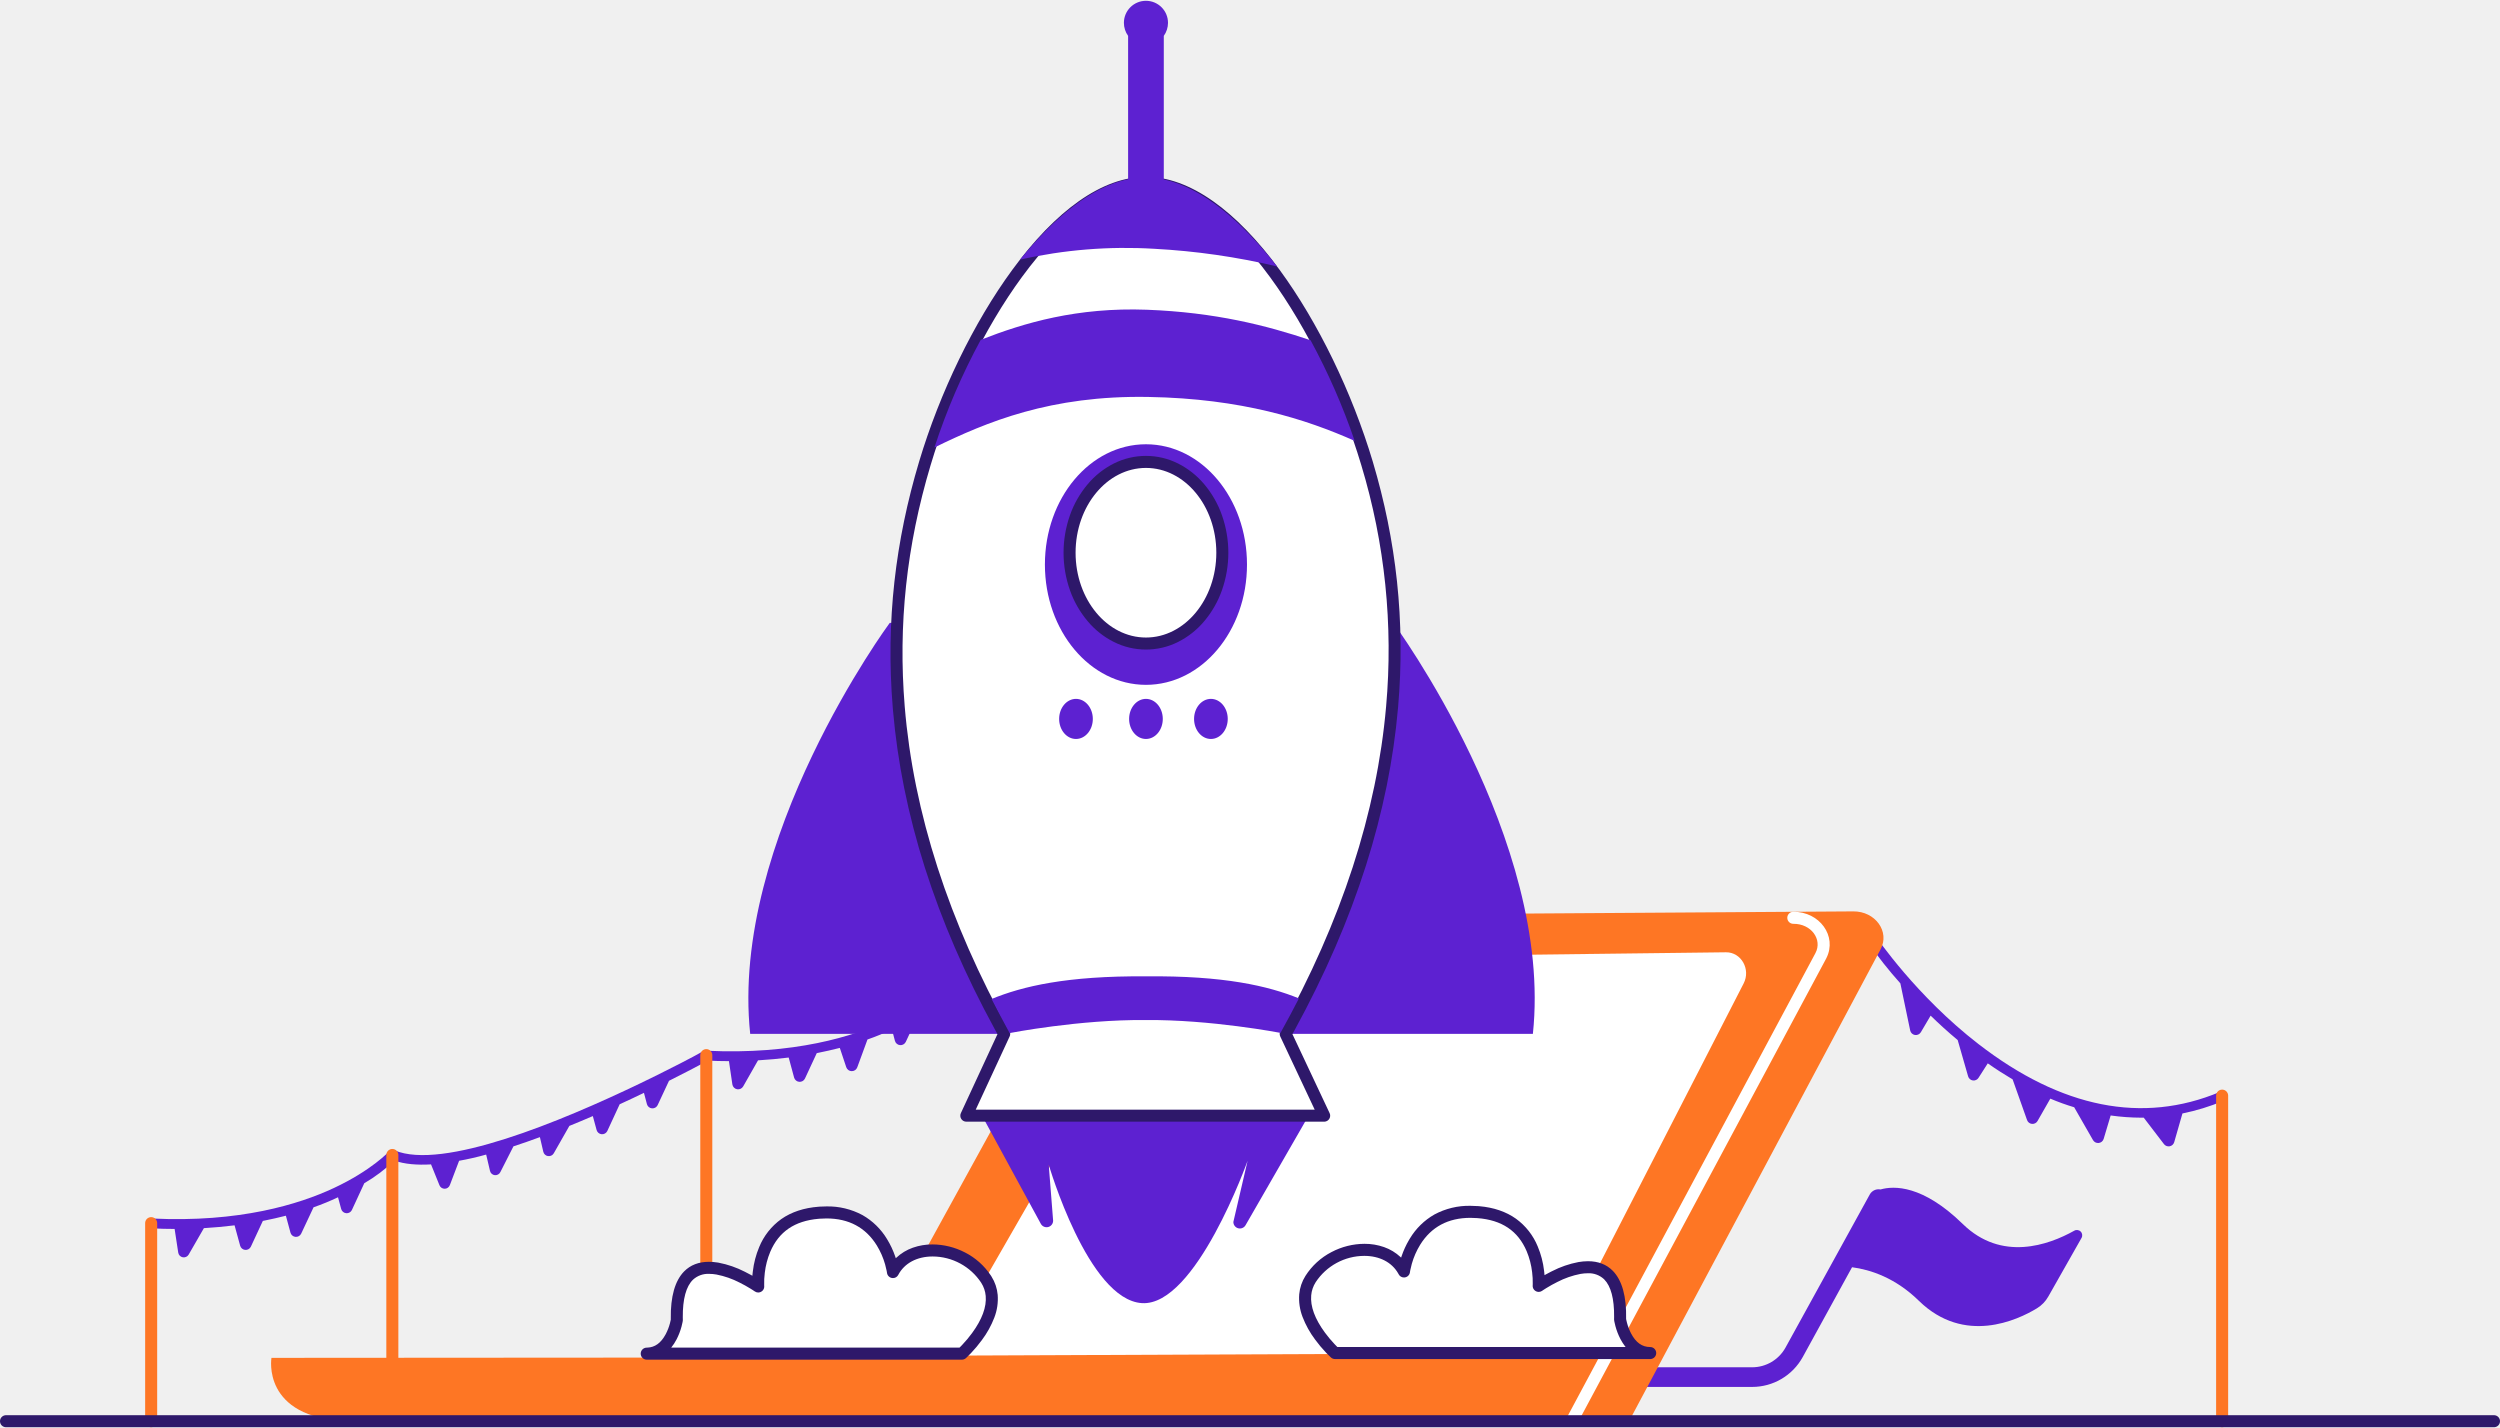
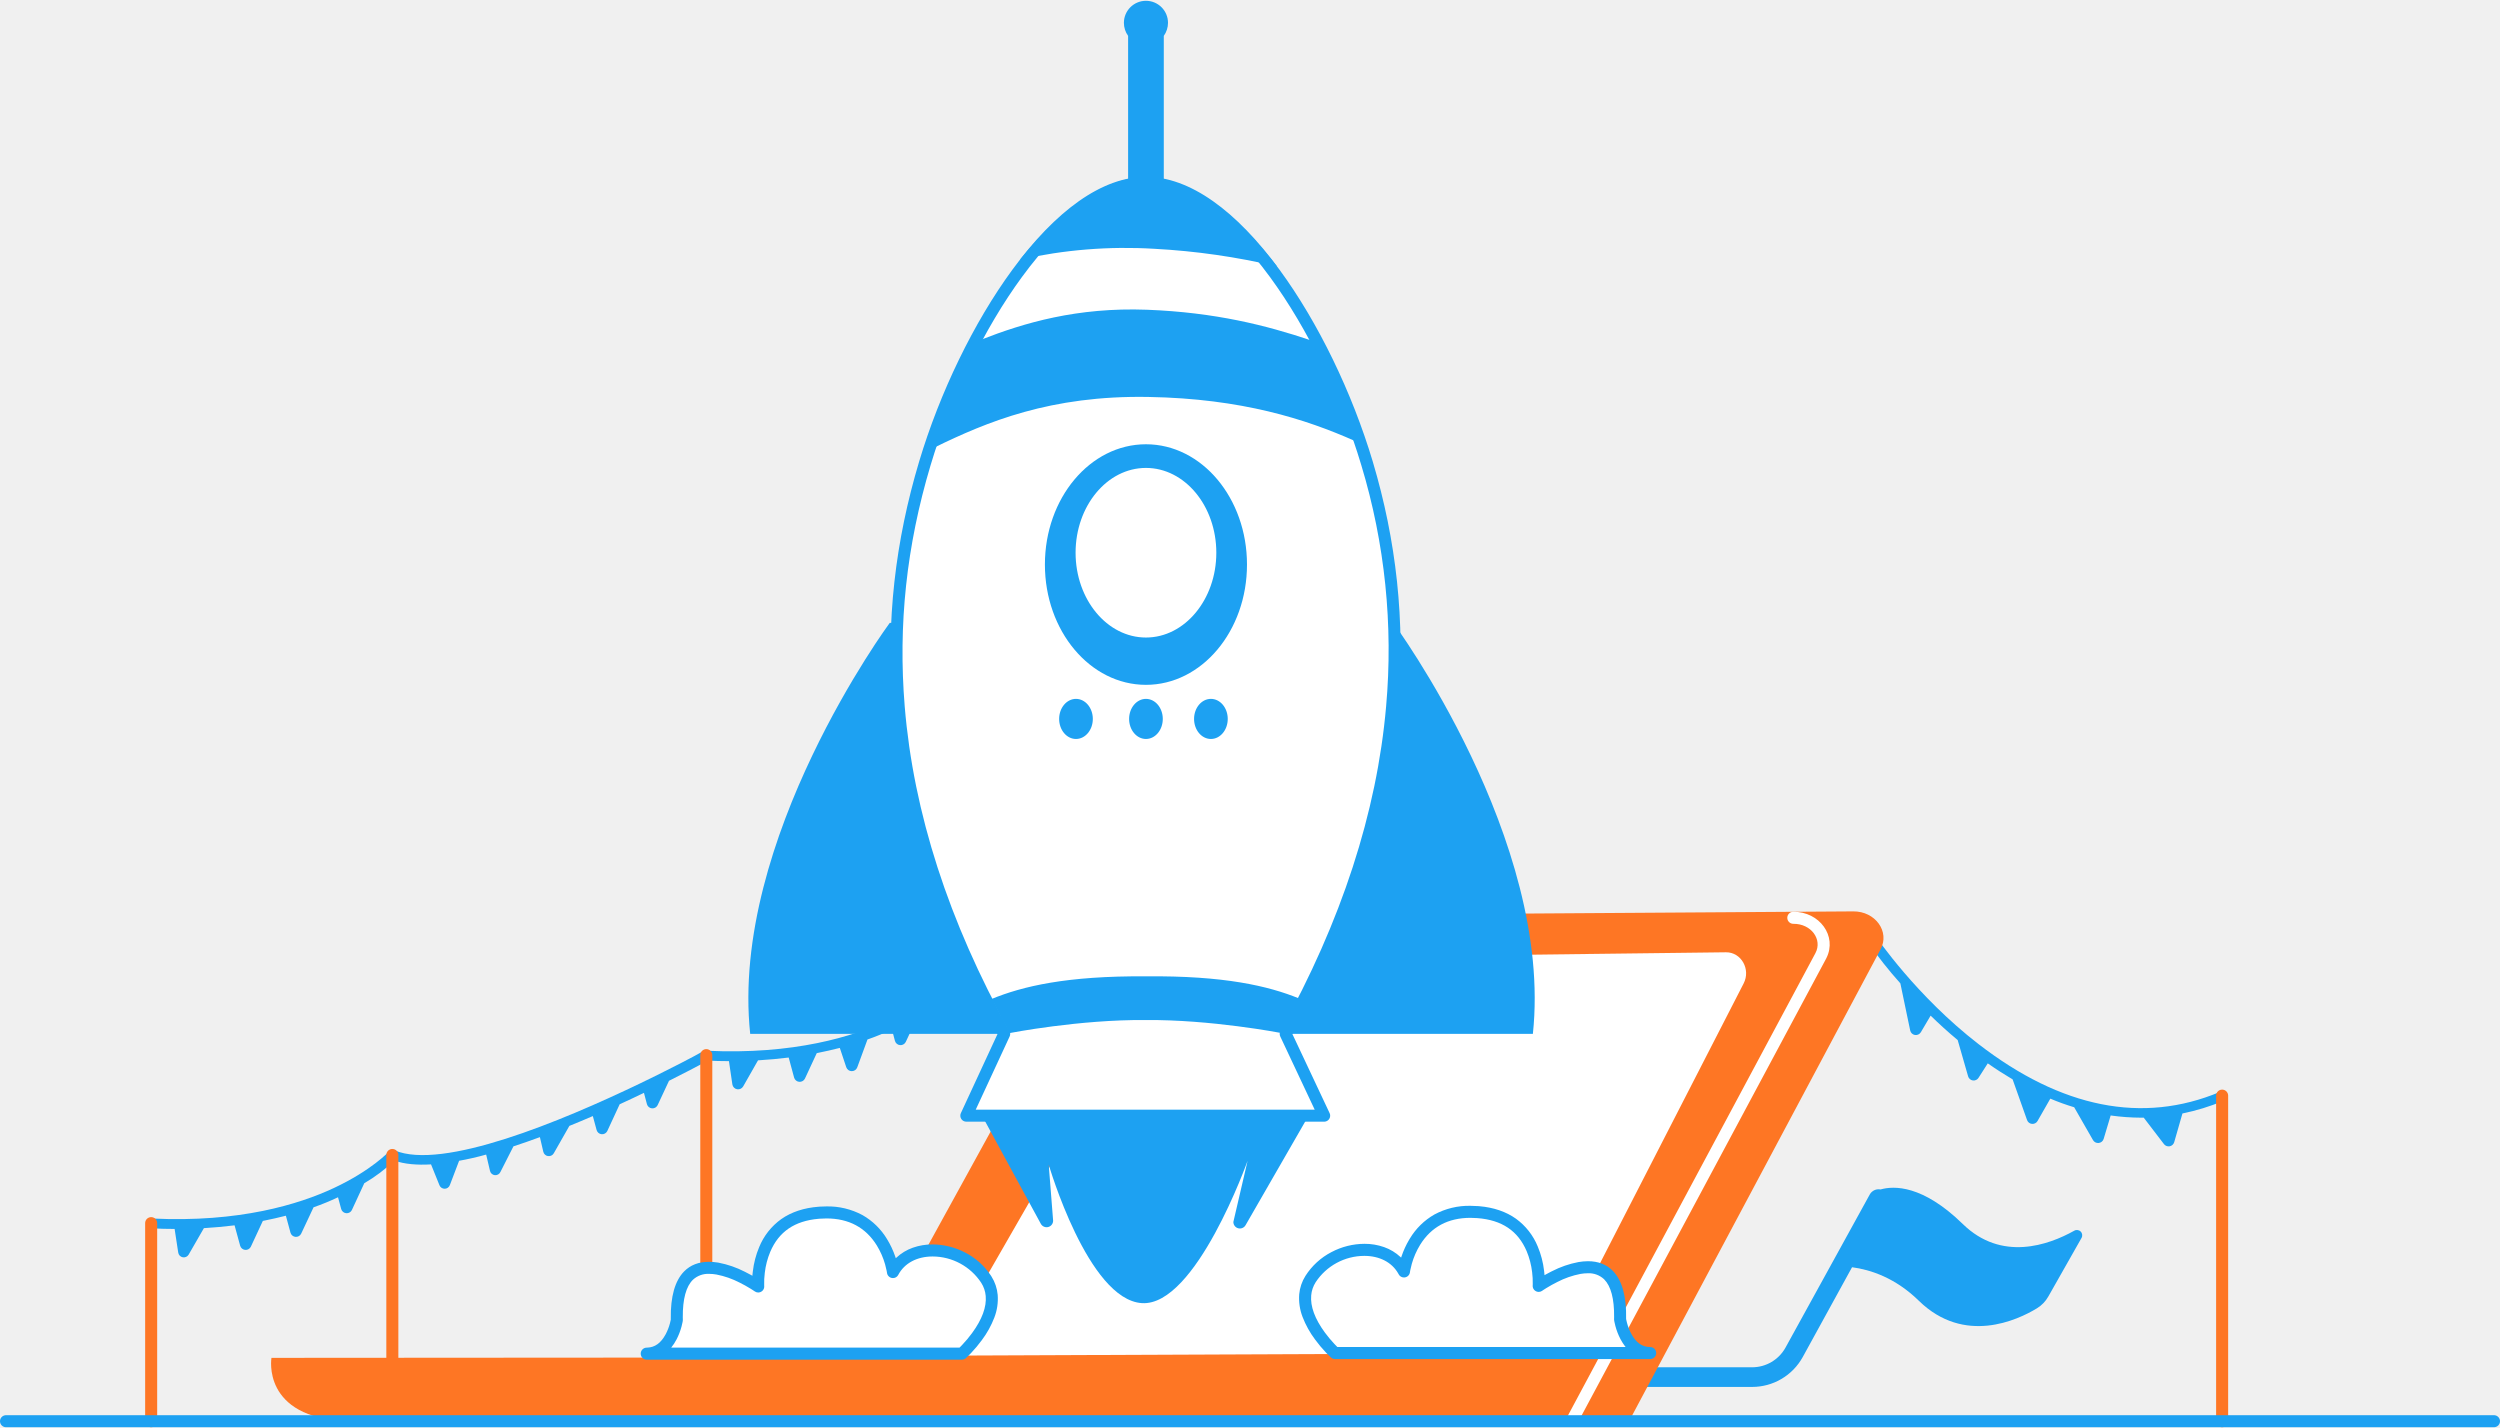
<svg xmlns="http://www.w3.org/2000/svg" viewBox="0 0 1247 711.9">
  <g id="product_launch_solid_II" data-name="product launch/solid_II" transform="translate(2.5)">
    <g id="product_launch_solid_II-2" data-name="product launch/solid_II" transform="translate(-3)">
      <g id="product_launch_solid_II-3" data-name="product launch_solid_II">
-         <path id="flag" d="M302.6,21.456c-12.7,7.1-36.2,15.6-55.6-3.4-20-19.5-34.3-19.1-41-17.2a5.036,5.036,0,0,0-5.3,2.4l-42.1,76.5a19.015,19.015,0,0,1-16.6,9.8H4.9a4.9,4.9,0,1,0,0,9.8H142a28.78,28.78,0,0,0,25.2-14.9l24.6-44.8c9.2,1.2,21.7,5.3,33.4,16.8,22.6,22,49.1,9.6,58.8,3.7a16.13,16.13,0,0,0,5.7-5.9l16.5-29.1A2.652,2.652,0,0,0,302.6,21.456Z" transform="translate(732.5 592.444)" fill="#5d21d1" />
+         <path id="flag" d="M302.6,21.456c-12.7,7.1-36.2,15.6-55.6-3.4-20-19.5-34.3-19.1-41-17.2a5.036,5.036,0,0,0-5.3,2.4l-42.1,76.5a19.015,19.015,0,0,1-16.6,9.8H4.9a4.9,4.9,0,1,0,0,9.8H142a28.78,28.78,0,0,0,25.2-14.9l24.6-44.8c9.2,1.2,21.7,5.3,33.4,16.8,22.6,22,49.1,9.6,58.8,3.7a16.13,16.13,0,0,0,5.7-5.9l16.5-29.1A2.652,2.652,0,0,0,302.6,21.456Z" transform="translate(732.5 592.444)" fill="#1DA1F2" />
        <g id="flags" transform="translate(73 466)">
-           <path id="Path" d="M280.843,1.417a2.43,2.43,0,0,0-3.4-1.1c-.4.2-4.6,2.8-22.9,11.9l-8.4,4.1c-39.9,19.2-98.8,43.6-122.7,33.5a2.443,2.443,0,0,0-2.8.6c-.1.1-8.7,9.4-27.5,18.2-17.3,8.1-47.1,17.3-90.6,15.2a2.362,2.362,0,0,0-2.5,2.8,2.559,2.559,0,0,0,2.4,2.1c3.9.2,7.6.3,11.3.3l1.8,11.8a2.81,2.81,0,0,0,5.2,1l7.6-13.2c5.3-.3,10.4-.8,15.3-1.4l2.8,10.2a2.864,2.864,0,0,0,5.3.5l6-12.9c4.1-.8,7.9-1.7,11.5-2.6l2.3,8.5a2.864,2.864,0,0,0,5.3.5l6.2-13.2a122.609,122.609,0,0,0,12.2-5l1.6,5.9a2.864,2.864,0,0,0,5.3.5l6.2-13.4a80.144,80.144,0,0,0,15-11.3c5.1,1.8,11.3,2.3,18.3,1.9l4.2,10.4a2.778,2.778,0,0,0,5.2-.1l4.6-12.1c4.4-.8,8.9-1.8,13.5-3.1l1.9,8.1a2.76,2.76,0,0,0,5.2.6l6.5-12.8c4.4-1.4,8.8-3,13.2-4.6l1.7,7.3a2.833,2.833,0,0,0,5.2.8l7.8-13.7c3.9-1.6,7.8-3.2,11.7-4.9l1.9,7a2.864,2.864,0,0,0,5.3.5l6.2-13.4c4.2-1.9,8.2-3.8,12.1-5.7l1.5,5.7a2.864,2.864,0,0,0,5.3.5l5.7-12.2c15.5-7.8,18.4-9.6,19.9-10.4A3.181,3.181,0,0,0,280.843,1.417Z" transform="translate(0.857 57.983)" fill="#5d21d1" />
-           <path id="Path-2" data-name="Path" d="M123.443.2a2.443,2.443,0,0,0-2.8.6c-.1.1-8.7,9.4-27.5,18.2-17.3,8.1-47.1,17.3-90.6,15.2A2.362,2.362,0,0,0,.043,37a2.559,2.559,0,0,0,2.4,2.1c3.9.2,7.6.3,11.3.3l1.7,11.6a2.909,2.909,0,0,0,5.4,1l7.4-13c5.3-.3,10.4-.8,15.3-1.4l2.7,10a2.9,2.9,0,0,0,5.4.5l5.9-12.7c4.1-.8,7.9-1.7,11.5-2.6l3.2,9.6a2.915,2.915,0,0,0,5.5.1l5.1-13.9a122.609,122.609,0,0,0,12.2-5l1.5,5.7a2.9,2.9,0,0,0,5.4.5l6.1-13.1a80.144,80.144,0,0,0,15-11.3" transform="translate(277.357 23.9)" fill="#5d21d1" />
-           <path id="Path-3" data-name="Path" d="M179.077,79.877a2.39,2.39,0,0,0-3.2-1.4c-38.5,16.1-79,8-120.3-23.9-31.1-24-50.9-53.3-51.1-53.5a2.544,2.544,0,0,0-3.4-.7,2.544,2.544,0,0,0-.7,3.4,210.417,210.417,0,0,0,16.2,20.5l4.9,23.5a2.892,2.892,0,0,0,5.3.9l4.9-8.3c4.2,4.1,8.7,8.2,13.5,12.2l5.2,18.1a2.873,2.873,0,0,0,5.2.7l4.6-7.2c4.1,2.9,8.2,5.5,12.4,8l7.2,20.3a2.887,2.887,0,0,0,5.2.5l6.4-11.2a113.564,113.564,0,0,0,11.9,4.3l9.4,16.4a2.917,2.917,0,0,0,5.3-.6l3.5-11.7a112.468,112.468,0,0,0,15.3,1.1h1.2l10.1,13.2a2.913,2.913,0,0,0,5.1-1l4.1-14.3a109.057,109.057,0,0,0,20.2-6.2A2.469,2.469,0,0,0,179.077,79.877Z" transform="translate(858.823 0.223)" fill="#5d21d1" />
+           <path id="Path" d="M280.843,1.417a2.43,2.43,0,0,0-3.4-1.1c-.4.2-4.6,2.8-22.9,11.9l-8.4,4.1c-39.9,19.2-98.8,43.6-122.7,33.5a2.443,2.443,0,0,0-2.8.6c-.1.1-8.7,9.4-27.5,18.2-17.3,8.1-47.1,17.3-90.6,15.2a2.362,2.362,0,0,0-2.5,2.8,2.559,2.559,0,0,0,2.4,2.1c3.9.2,7.6.3,11.3.3l1.8,11.8a2.81,2.81,0,0,0,5.2,1l7.6-13.2c5.3-.3,10.4-.8,15.3-1.4l2.8,10.2a2.864,2.864,0,0,0,5.3.5l6-12.9c4.1-.8,7.9-1.7,11.5-2.6l2.3,8.5a2.864,2.864,0,0,0,5.3.5l6.2-13.2a122.609,122.609,0,0,0,12.2-5l1.6,5.9a2.864,2.864,0,0,0,5.3.5l6.2-13.4a80.144,80.144,0,0,0,15-11.3c5.1,1.8,11.3,2.3,18.3,1.9l4.2,10.4a2.778,2.778,0,0,0,5.2-.1l4.6-12.1c4.4-.8,8.9-1.8,13.5-3.1l1.9,8.1a2.76,2.76,0,0,0,5.2.6l6.5-12.8c4.4-1.4,8.8-3,13.2-4.6l1.7,7.3a2.833,2.833,0,0,0,5.2.8l7.8-13.7c3.9-1.6,7.8-3.2,11.7-4.9l1.9,7a2.864,2.864,0,0,0,5.3.5l6.2-13.4c4.2-1.9,8.2-3.8,12.1-5.7l1.5,5.7a2.864,2.864,0,0,0,5.3.5l5.7-12.2c15.5-7.8,18.4-9.6,19.9-10.4A3.181,3.181,0,0,0,280.843,1.417Z" transform="translate(0.857 57.983)" fill="#1DA1F2" />
+           <path id="Path-2" data-name="Path" d="M123.443.2a2.443,2.443,0,0,0-2.8.6c-.1.1-8.7,9.4-27.5,18.2-17.3,8.1-47.1,17.3-90.6,15.2A2.362,2.362,0,0,0,.043,37a2.559,2.559,0,0,0,2.4,2.1c3.9.2,7.6.3,11.3.3l1.7,11.6a2.909,2.909,0,0,0,5.4,1l7.4-13c5.3-.3,10.4-.8,15.3-1.4l2.7,10a2.9,2.9,0,0,0,5.4.5l5.9-12.7c4.1-.8,7.9-1.7,11.5-2.6l3.2,9.6a2.915,2.915,0,0,0,5.5.1l5.1-13.9a122.609,122.609,0,0,0,12.2-5l1.5,5.7a2.9,2.9,0,0,0,5.4.5l6.1-13.1a80.144,80.144,0,0,0,15-11.3" transform="translate(277.357 23.9)" fill="#1DA1F2" />
+           <path id="Path-3" data-name="Path" d="M179.077,79.877a2.39,2.39,0,0,0-3.2-1.4c-38.5,16.1-79,8-120.3-23.9-31.1-24-50.9-53.3-51.1-53.5a2.544,2.544,0,0,0-3.4-.7,2.544,2.544,0,0,0-.7,3.4,210.417,210.417,0,0,0,16.2,20.5l4.9,23.5a2.892,2.892,0,0,0,5.3.9l4.9-8.3c4.2,4.1,8.7,8.2,13.5,12.2l5.2,18.1a2.873,2.873,0,0,0,5.2.7l4.6-7.2c4.1,2.9,8.2,5.5,12.4,8l7.2,20.3a2.887,2.887,0,0,0,5.2.5l6.4-11.2a113.564,113.564,0,0,0,11.9,4.3l9.4,16.4a2.917,2.917,0,0,0,5.3-.6l3.5-11.7a112.468,112.468,0,0,0,15.3,1.1h1.2l10.1,13.2a2.913,2.913,0,0,0,5.1-1l4.1-14.3a109.057,109.057,0,0,0,20.2-6.2A2.469,2.469,0,0,0,179.077,79.877Z" transform="translate(858.823 0.223)" fill="#1DA1F2" />
          <path id="Path-4" data-name="Path" d="M3,0A3,3,0,0,1,5.995,2.824L6,3v98.8a3,3,0,0,1-5.995.176L0,101.8V3A3,3,0,0,1,3,0Z" transform="translate(-0.1 141.1)" fill="#fe7624" />
          <path id="Path-5" data-name="Path" d="M3,0A3,3,0,0,1,5.995,2.824L6,3V134.2a3,3,0,0,1-5.995.176L0,134.2V3A3,3,0,0,1,3,0Z" transform="translate(120.2 107.1)" fill="#fe7624" />
          <path id="Path-6" data-name="Path" d="M3,0A3,3,0,0,1,5.995,2.824L6,3V183.8a3,3,0,0,1-5.995.176L0,183.8V3A3,3,0,0,1,3,0Z" transform="translate(276.8 57.3)" fill="#fe7624" />
          <path id="Path-7" data-name="Path" d="M3,0A3,3,0,0,1,5.995,2.824L6,3V165.4a3,3,0,0,1-5.995.176L0,165.4V3A3,3,0,0,1,3,0Z" transform="translate(1032.9 77.5)" fill="#fe7624" />
        </g>
        <g id="laptop_1_" transform="translate(135 454)">
          <path id="laptop" d="M789.19,0l-362,2.4a14.982,14.982,0,0,0-13.4,7.6L296.99,222.5l-296.8.2s-5.1,29.8,37.6,31.6l640-.8L802.79,19C807.59,10.1,800.19-.1,789.19,0Z" transform="translate(0.71 0.599)" fill="#fe7624" />
          <path id="screen" d="M0,201.2l305.7-1.3L400.3,15.6C404,8.5,399.1-.1,391.5,0L113.7,3.4Z" transform="translate(334.9 20.999)" fill="#fff" />
          <path id="Path-8" data-name="Path" d="M113.074,0c13.1-.117,22.03,12.112,16.543,23.084l-.171.332-123.8,231.3a3,3,0,0,1-5.371-2.668l.081-.164L124.148,20.6c3.584-6.788-2.091-14.68-11.02-14.6a3,3,0,1,1-.054-6Z" transform="translate(646.899 0.799)" fill="#fff" />
        </g>
        <g id="rocket_3_" transform="translate(373)">
-           <path id="Path-9" data-name="Path" d="M0,0,33.5,61.6A3.267,3.267,0,0,0,39.6,60L37.4,32S57,99.4,83.9,101.1s52.7-71,52.7-71l-7.1,30.5a3.255,3.255,0,0,0,6.1,1.6L171.4,0" transform="translate(113.2 548.9)" fill="#5d21d1" />
-           <path id="Path-10" data-name="Path" d="M70.517,2.3s-79.9,108.2-69.6,205h176.3V0Z" transform="translate(0.783 308.4)" fill="#5d21d1" />
-           <path id="Path-11" data-name="Path" d="M106.7,2.3s79.9,108.2,69.6,205H0V0Z" transform="translate(215.8 308.4)" fill="#5d21d1" />
+           <path id="Path-9" data-name="Path" d="M0,0,33.5,61.6A3.267,3.267,0,0,0,39.6,60L37.4,32S57,99.4,83.9,101.1s52.7-71,52.7-71l-7.1,30.5a3.255,3.255,0,0,0,6.1,1.6L171.4,0" transform="translate(113.2 548.9)" fill="#1DA1F2" />
+           <path id="Path-10" data-name="Path" d="M70.517,2.3s-79.9,108.2-69.6,205h176.3V0Z" transform="translate(0.783 308.4)" fill="#1DA1F2" />
+           <path id="Path-11" data-name="Path" d="M106.7,2.3s79.9,108.2,69.6,205H0V0Z" transform="translate(215.8 308.4)" fill="#1DA1F2" />
          <path id="Path-12" data-name="Path" d="M194.114,424.5c67.7-121.7,60.3-218.3,40.6-284.5-19.8-66.2-66.2-140-110.3-140s-90.5,73.8-110.3,140-28.1,162.8,39.6,284.5l-18.9,40.8h178.5l-19.2-40.8Z" transform="translate(74.686 91.2)" fill="#fff" />
-           <path id="Path_2_" d="M216.327,471.3H37.826a3,3,0,0,1-2.722-4.262L53.364,427.62l-1.126-2.046c-7.471-13.66-14.229-27.458-20.086-41.011a427.659,427.659,0,0,1-15.069-40.2A379.514,379.514,0,0,1,6.847,304.935a348.758,348.758,0,0,1-5.589-38.674l-.133-1.579C.25,254.036-.117,243.316.033,232.821c.148-10.3.8-20.707,1.936-30.93,1.113-10.008,2.726-20.159,4.8-30.169,2.02-9.771,4.539-19.723,7.487-29.581,10.374-34.684,27.32-69.58,46.492-95.739,10.9-14.871,22.071-26.393,33.2-34.245C105.387,4.09,116.651,0,127.427,0S149.466,4.09,160.9,12.157c11.134,7.852,22.305,19.373,33.2,34.245,19.173,26.16,36.119,61.056,46.493,95.743,2.913,9.789,5.4,19.7,7.378,29.46,2.029,9.986,3.6,20.131,4.669,30.154,1.091,10.231,1.695,20.656,1.793,30.986.1,10.523-.321,21.274-1.252,31.955a350.841,350.841,0,0,1-5.652,38.993,383.143,383.143,0,0,1-10.354,39.789,432.855,432.855,0,0,1-15.239,40.608c-5.923,13.694-12.756,27.64-20.309,41.449l-1.142,2.073,18.548,39.413a2.956,2.956,0,0,1-.138,2.814,2.99,2.99,0,0,1-2.4,1.459ZM127.427,6c-9.664,0-19.943,3.853-30.551,11.451-10.439,7.477-20.967,18.41-31.291,32.5C46.8,75.575,30.186,109.8,20,143.86,7.974,184.069,3.756,223.43,7.1,264.192c4.344,52.886,21.921,107.34,52.244,161.85a3.008,3.008,0,0,1,.1,2.719L42.521,465.3H211.6l-17.186-36.523a2.992,2.992,0,0,1,0-2.552l.094-.183c30.375-54.6,48.109-109.063,52.709-161.865A317.74,317.74,0,0,0,234.852,143.86c-10.186-34.055-26.8-68.284-45.583-93.911-10.325-14.087-20.853-25.02-31.292-32.5C147.369,9.853,137.091,6,127.427,6Z" transform="translate(71.674 88.2)" fill="#2e186a" />
-           <ellipse id="Oval" cx="50.4" cy="60" rx="50.4" ry="60" transform="translate(148.7 221.6)" fill="#5d21d1" />
-           <ellipse id="Oval-2" data-name="Oval" cx="8.4" cy="10" rx="8.4" ry="10" transform="translate(190.7 348.6)" fill="#5d21d1" />
-           <ellipse id="Oval-3" data-name="Oval" cx="8.4" cy="10" rx="8.4" ry="10" transform="translate(223.1 348.6)" fill="#5d21d1" />
-           <ellipse id="Oval-4" data-name="Oval" cx="8.4" cy="10" rx="8.4" ry="10" transform="translate(155.8 348.6)" fill="#5d21d1" />
+           <path id="Path_2_" d="M216.327,471.3H37.826a3,3,0,0,1-2.722-4.262L53.364,427.62l-1.126-2.046c-7.471-13.66-14.229-27.458-20.086-41.011a427.659,427.659,0,0,1-15.069-40.2A379.514,379.514,0,0,1,6.847,304.935a348.758,348.758,0,0,1-5.589-38.674l-.133-1.579C.25,254.036-.117,243.316.033,232.821c.148-10.3.8-20.707,1.936-30.93,1.113-10.008,2.726-20.159,4.8-30.169,2.02-9.771,4.539-19.723,7.487-29.581,10.374-34.684,27.32-69.58,46.492-95.739,10.9-14.871,22.071-26.393,33.2-34.245C105.387,4.09,116.651,0,127.427,0S149.466,4.09,160.9,12.157c11.134,7.852,22.305,19.373,33.2,34.245,19.173,26.16,36.119,61.056,46.493,95.743,2.913,9.789,5.4,19.7,7.378,29.46,2.029,9.986,3.6,20.131,4.669,30.154,1.091,10.231,1.695,20.656,1.793,30.986.1,10.523-.321,21.274-1.252,31.955a350.841,350.841,0,0,1-5.652,38.993,383.143,383.143,0,0,1-10.354,39.789,432.855,432.855,0,0,1-15.239,40.608c-5.923,13.694-12.756,27.64-20.309,41.449l-1.142,2.073,18.548,39.413a2.956,2.956,0,0,1-.138,2.814,2.99,2.99,0,0,1-2.4,1.459ZM127.427,6c-9.664,0-19.943,3.853-30.551,11.451-10.439,7.477-20.967,18.41-31.291,32.5C46.8,75.575,30.186,109.8,20,143.86,7.974,184.069,3.756,223.43,7.1,264.192c4.344,52.886,21.921,107.34,52.244,161.85a3.008,3.008,0,0,1,.1,2.719L42.521,465.3H211.6l-17.186-36.523a2.992,2.992,0,0,1,0-2.552l.094-.183c30.375-54.6,48.109-109.063,52.709-161.865A317.74,317.74,0,0,0,234.852,143.86c-10.186-34.055-26.8-68.284-45.583-93.911-10.325-14.087-20.853-25.02-31.292-32.5C147.369,9.853,137.091,6,127.427,6Z" transform="translate(71.674 88.2)" fill="#1DA1F2" />
+           <ellipse id="Oval" cx="50.4" cy="60" rx="50.4" ry="60" transform="translate(148.7 221.6)" fill="#1DA1F2" />
+           <ellipse id="Oval-2" data-name="Oval" cx="8.4" cy="10" rx="8.4" ry="10" transform="translate(190.7 348.6)" fill="#1DA1F2" />
+           <ellipse id="Oval-3" data-name="Oval" cx="8.4" cy="10" rx="8.4" ry="10" transform="translate(223.1 348.6)" fill="#1DA1F2" />
+           <ellipse id="Oval-4" data-name="Oval" cx="8.4" cy="10" rx="8.4" ry="10" transform="translate(155.8 348.6)" fill="#1DA1F2" />
          <ellipse id="Oval-5" data-name="Oval" cx="38.1" cy="45.3" rx="38.1" ry="45.3" transform="translate(161 230.4)" fill="#fff" />
-           <path id="Oval_2_" d="M41.1,96.6a35.71,35.71,0,0,1-16.051-3.81A41.224,41.224,0,0,1,11.991,82.414,49.391,49.391,0,0,1,3.212,67.057a56.369,56.369,0,0,1,0-37.514,49.393,49.393,0,0,1,8.779-15.358A41.225,41.225,0,0,1,25.049,3.81a35.713,35.713,0,0,1,32.1,0A41.223,41.223,0,0,1,70.209,14.186a49.393,49.393,0,0,1,8.778,15.358,56.371,56.371,0,0,1,0,37.514,49.391,49.391,0,0,1-8.778,15.357A41.223,41.223,0,0,1,57.151,92.79,35.71,35.71,0,0,1,41.1,96.6ZM41.1,6C21.746,6,6,24.976,6,48.3S21.746,90.6,41.1,90.6,76.2,71.625,76.2,48.3,60.455,6,41.1,6Z" transform="translate(158 227.4)" fill="#2e186a" />
-           <path id="Path-13" data-name="Path" d="M71.7,89.1V17.5A11.2,11.2,0,0,0,73.8,11a11,11,0,0,0-22,0,11.2,11.2,0,0,0,2.1,6.5V89c-18.5,3.8-37,19.3-53.9,40.1a239.042,239.042,0,0,1,67-5.4,345.825,345.825,0,0,1,61.2,8.8C110.7,110.1,91.1,93.3,71.7,89.1Z" transform="translate(136.3 0.4)" fill="#5d21d1" />
-           <path id="Path-14" data-name="Path" d="M187.6,15.343c-22.1-7.4-47.5-13.9-81.6-15.2-34.8-1.3-61.2,6.5-82.9,15A320.817,320.817,0,0,0,0,68.843c26-12.7,57.9-26.1,106.8-25.2,46.5.8,78.5,11.1,102.8,21.9A322.659,322.659,0,0,0,187.6,15.343Z" transform="translate(93.6 154.357)" fill="#5d21d1" />
-           <path id="Path-15" data-name="Path" d="M144.1,28.222c3.2-5.8,6.3-11.5,9.2-17.2C138,4.822,116-.378,76.9.022c-39.5-.3-61.6,5-76.9,11.3,2.9,5.6,5.9,11.3,9,17,0,0,34.7-6.8,67.8-6.5C109.4,21.522,144.1,28.222,144.1,28.222Z" transform="translate(122.1 486.978)" fill="#5d21d1" />
+           <path id="Oval_2_" d="M41.1,96.6a35.71,35.71,0,0,1-16.051-3.81A41.224,41.224,0,0,1,11.991,82.414,49.391,49.391,0,0,1,3.212,67.057a56.369,56.369,0,0,1,0-37.514,49.393,49.393,0,0,1,8.779-15.358A41.225,41.225,0,0,1,25.049,3.81a35.713,35.713,0,0,1,32.1,0A41.223,41.223,0,0,1,70.209,14.186a49.393,49.393,0,0,1,8.778,15.358,56.371,56.371,0,0,1,0,37.514,49.391,49.391,0,0,1-8.778,15.357A41.223,41.223,0,0,1,57.151,92.79,35.71,35.71,0,0,1,41.1,96.6ZM41.1,6C21.746,6,6,24.976,6,48.3S21.746,90.6,41.1,90.6,76.2,71.625,76.2,48.3,60.455,6,41.1,6Z" transform="translate(158 227.4)" fill="#1DA1F2" />
+           <path id="Path-13" data-name="Path" d="M71.7,89.1V17.5A11.2,11.2,0,0,0,73.8,11a11,11,0,0,0-22,0,11.2,11.2,0,0,0,2.1,6.5V89c-18.5,3.8-37,19.3-53.9,40.1a239.042,239.042,0,0,1,67-5.4,345.825,345.825,0,0,1,61.2,8.8C110.7,110.1,91.1,93.3,71.7,89.1Z" transform="translate(136.3 0.4)" fill="#1DA1F2" />
+           <path id="Path-14" data-name="Path" d="M187.6,15.343c-22.1-7.4-47.5-13.9-81.6-15.2-34.8-1.3-61.2,6.5-82.9,15A320.817,320.817,0,0,0,0,68.843c26-12.7,57.9-26.1,106.8-25.2,46.5.8,78.5,11.1,102.8,21.9A322.659,322.659,0,0,0,187.6,15.343Z" transform="translate(93.6 154.357)" fill="#1DA1F2" />
+           <path id="Path-15" data-name="Path" d="M144.1,28.222c3.2-5.8,6.3-11.5,9.2-17.2C138,4.822,116-.378,76.9.022c-39.5-.3-61.6,5-76.9,11.3,2.9,5.6,5.9,11.3,9,17,0,0,34.7-6.8,67.8-6.5C109.4,21.522,144.1,28.222,144.1,28.222Z" transform="translate(122.1 486.978)" fill="#1DA1F2" />
        </g>
        <g id="clouds" transform="translate(320 601)">
          <path id="cloud_1_" d="M172.136,70.439H14.936s-22.6-20.3-12.2-36.9,37.7-20.6,46.6-3.8c0,0,3.9-32.1,36.8-29.6,33,2.5,30.4,36.8,30.4,36.8s41.7-29.5,40.6,16.6C157.036,53.439,159.636,70.439,172.136,70.439Z" transform="translate(331.464 3.461)" fill="#fff" />
-           <path id="cloud_2_" d="M175.139,76.442H17.939a3,3,0,0,1-2.005-.769c-.308-.277-.983-.9-2.045-2l-.46-.481A66.383,66.383,0,0,1,8.05,66.764a46.6,46.6,0,0,1-6.3-11.352A26.03,26.03,0,0,1,.09,44.125,20.621,20.621,0,0,1,3.2,34.949,33.746,33.746,0,0,1,16.189,23.075a35.576,35.576,0,0,1,16.427-4.118,28.994,28.994,0,0,1,9.79,1.63,23.209,23.209,0,0,1,8.24,5l.268.261.226-.684A43.553,43.553,0,0,1,54.9,16.952l.4-.66A33.763,33.763,0,0,1,67.522,4.331,36.426,36.426,0,0,1,85.5,0c1.257,0,2.558.05,3.867.15L89.9.193c7.2.621,13.363,2.725,18.317,6.252a32.045,32.045,0,0,1,10.847,13.848,44.6,44.6,0,0,1,3.162,12.092c.09.741.164,1.47.219,2.167l0,.046.633-.356c.752-.419,1.532-.836,2.319-1.237l.8-.4a48.739,48.739,0,0,1,13.146-4.54,28.565,28.565,0,0,1,4.791-.43c5.1,0,9.257,1.613,12.372,4.794,4.641,4.741,6.874,12.811,6.636,23.985l.016.1.08.417c.088.433.206.928.341,1.433a25.984,25.984,0,0,0,2,5.211c2.4,4.623,5.528,6.87,9.563,6.87l.2.005a3,3,0,0,1,0,5.989l-.2.005ZM32.538,24.973A29.105,29.105,0,0,0,8.281,38.134a14.48,14.48,0,0,0-2.215,6.529c-.492,5.46,1.8,11.7,6.825,18.554a60.344,60.344,0,0,0,4.891,5.845c.354.374.714.743,1.1,1.128l.254.25H162.912l-.373-.472a24.417,24.417,0,0,1-2.107-3.29l-.18-.342a31.976,31.976,0,0,1-2.466-6.417c-.2-.729-.366-1.464-.491-2.124l-.034-.185c-.032-.177-.058-.339-.077-.481l-.021-.158-.02-.223,0-.355,0-.1.016-.92c.08-9-1.581-15.282-4.936-18.671l-.187-.184a11.135,11.135,0,0,0-8.013-2.878,21.913,21.913,0,0,0-3.666.334,42.825,42.825,0,0,0-11.5,4.006c-1.867.923-3.721,1.951-5.509,3.057-.334.207-.665.416-.985.622l-.7.459-.534.363a2.962,2.962,0,0,1-1.582.464,3.047,3.047,0,0,1-2.225-.978,2.951,2.951,0,0,1-.777-2.256l.013-.247.016-.439a40.1,40.1,0,0,0-.31-5.916,38.651,38.651,0,0,0-2.725-10.467C109.2,12.461,101.142,7.059,88.911,6.133,87.747,6.044,86.6,6,85.487,6,74.366,6,65.925,10.525,60.4,19.452a37.789,37.789,0,0,0-4.148,9.472c-.309,1.074-.562,2.119-.751,3.108-.077.4-.123.678-.149.841l-.058.407a2.971,2.971,0,0,1-2.976,2.465,2.936,2.936,0,0,1-2.627-1.6l-.228-.415C46.3,28.165,40.136,24.972,32.538,24.973Z" transform="translate(328.461 0.459)" fill="#2e186a" />
+           <path id="cloud_2_" d="M175.139,76.442H17.939a3,3,0,0,1-2.005-.769c-.308-.277-.983-.9-2.045-2l-.46-.481A66.383,66.383,0,0,1,8.05,66.764a46.6,46.6,0,0,1-6.3-11.352A26.03,26.03,0,0,1,.09,44.125,20.621,20.621,0,0,1,3.2,34.949,33.746,33.746,0,0,1,16.189,23.075a35.576,35.576,0,0,1,16.427-4.118,28.994,28.994,0,0,1,9.79,1.63,23.209,23.209,0,0,1,8.24,5l.268.261.226-.684A43.553,43.553,0,0,1,54.9,16.952l.4-.66A33.763,33.763,0,0,1,67.522,4.331,36.426,36.426,0,0,1,85.5,0c1.257,0,2.558.05,3.867.15L89.9.193c7.2.621,13.363,2.725,18.317,6.252a32.045,32.045,0,0,1,10.847,13.848,44.6,44.6,0,0,1,3.162,12.092c.09.741.164,1.47.219,2.167l0,.046.633-.356c.752-.419,1.532-.836,2.319-1.237l.8-.4a48.739,48.739,0,0,1,13.146-4.54,28.565,28.565,0,0,1,4.791-.43c5.1,0,9.257,1.613,12.372,4.794,4.641,4.741,6.874,12.811,6.636,23.985l.016.1.08.417c.088.433.206.928.341,1.433a25.984,25.984,0,0,0,2,5.211c2.4,4.623,5.528,6.87,9.563,6.87l.2.005a3,3,0,0,1,0,5.989l-.2.005ZM32.538,24.973A29.105,29.105,0,0,0,8.281,38.134a14.48,14.48,0,0,0-2.215,6.529c-.492,5.46,1.8,11.7,6.825,18.554a60.344,60.344,0,0,0,4.891,5.845c.354.374.714.743,1.1,1.128l.254.25H162.912l-.373-.472a24.417,24.417,0,0,1-2.107-3.29l-.18-.342a31.976,31.976,0,0,1-2.466-6.417c-.2-.729-.366-1.464-.491-2.124l-.034-.185c-.032-.177-.058-.339-.077-.481l-.021-.158-.02-.223,0-.355,0-.1.016-.92c.08-9-1.581-15.282-4.936-18.671l-.187-.184a11.135,11.135,0,0,0-8.013-2.878,21.913,21.913,0,0,0-3.666.334,42.825,42.825,0,0,0-11.5,4.006c-1.867.923-3.721,1.951-5.509,3.057-.334.207-.665.416-.985.622l-.7.459-.534.363a2.962,2.962,0,0,1-1.582.464,3.047,3.047,0,0,1-2.225-.978,2.951,2.951,0,0,1-.777-2.256l.013-.247.016-.439a40.1,40.1,0,0,0-.31-5.916,38.651,38.651,0,0,0-2.725-10.467C109.2,12.461,101.142,7.059,88.911,6.133,87.747,6.044,86.6,6,85.487,6,74.366,6,65.925,10.525,60.4,19.452a37.789,37.789,0,0,0-4.148,9.472c-.309,1.074-.562,2.119-.751,3.108-.077.4-.123.678-.149.841l-.058.407a2.971,2.971,0,0,1-2.976,2.465,2.936,2.936,0,0,1-2.627-1.6l-.228-.415C46.3,28.165,40.136,24.972,32.538,24.973Z" transform="translate(328.461 0.459)" fill="#1DA1F2" />
          <path id="cloud" d="M0,70.439H157.2s22.6-20.3,12.2-36.9-37.7-20.6-46.6-3.8c0,0-3.9-32.1-36.8-29.6-33,2.5-30.4,36.8-30.4,36.8S13.9,7.439,15,53.539C15.1,53.439,12.5,70.339,0,70.439Z" transform="translate(3.1 3.761)" fill="#fff" />
-           <path id="cloud_2_2" data-name="cloud_2_" d="M160.2,76.442H3a3,3,0,0,1-.023-6l.311-.007c3.8-.143,6.782-2.294,9.1-6.577l.173-.326a25.893,25.893,0,0,0,2-5.188c.159-.589.294-1.166.39-1.668L15,56.41l-.008-.46c-.167-10.962,2.081-18.888,6.681-23.558,3.111-3.158,7.261-4.76,12.337-4.76a28.138,28.138,0,0,1,4.341.356l.45.074A48.741,48.741,0,0,1,51.942,32.6c1.04.514,2.09,1.066,3.119,1.639l.632.356.049-.573c.035-.384.071-.739.11-1.084l.065-.555a44.6,44.6,0,0,1,3.162-12.092A32,32,0,0,1,70.1,6.323C75.144,2.784,81.427.707,88.773.15l.551-.04C90.443.037,91.558,0,92.639,0a36.428,36.428,0,0,1,17.978,4.331,33.763,33.763,0,0,1,12.226,11.962A43.192,43.192,0,0,1,127,25.167l.226.684.269-.261a23.209,23.209,0,0,1,8.24-5,28.993,28.993,0,0,1,9.789-1.631,35.584,35.584,0,0,1,16.142,3.969A33.9,33.9,0,0,1,174.58,34.384l.362.565a20.62,20.62,0,0,1,3.107,9.176,26.032,26.032,0,0,1-1.66,11.287,46.59,46.59,0,0,1-6.3,11.352,66.29,66.29,0,0,1-5.378,6.429c-1.123,1.183-1.9,1.921-2.26,2.256l-.246.224A2.991,2.991,0,0,1,160.2,76.442ZM34.117,33.643A11.135,11.135,0,0,0,26.1,36.52c-3.481,3.34-5.2,9.684-5.124,18.854l.014.912.006.12,0,.344-.021.223-.02.158c-.013.089-.029.194-.048.306l-.065.358c-.123.646-.293,1.377-.491,2.114A31.931,31.931,0,0,1,17.886,66.3a24.194,24.194,0,0,1-2.672,4.11l-.023.028H159c.17-.166.344-.339.517-.515l.551-.564.287-.3a60.353,60.353,0,0,0,4.891-5.845c5.02-6.852,7.316-13.095,6.825-18.554a14.481,14.481,0,0,0-2.215-6.529A29.1,29.1,0,0,0,145.6,24.973c-7.81,0-14.061,3.343-17.15,9.173l-.087.155a2.9,2.9,0,0,1-2.54,1.443,2.985,2.985,0,0,1-3-2.641l-.049-.337-.131-.734c-.19-.989-.443-2.034-.751-3.108a37.789,37.789,0,0,0-4.148-9.472C112.214,10.525,103.772,6,92.651,6c-1.108,0-2.26.045-3.424.133l-.523.043C76.762,7.219,68.876,12.607,64.6,22.646a38.65,38.65,0,0,0-2.725,10.467,39.173,39.173,0,0,0-.3,6.251l.026.517a2.944,2.944,0,0,1-.839,2.145,3.056,3.056,0,0,1-2.171.921,2.972,2.972,0,0,1-1.722-.558l-.394-.269-.7-.459-.074-.048-.237-.152-.673-.422c-1.783-1.1-3.636-2.132-5.508-3.057a42.824,42.824,0,0,0-11.5-4.006A21.906,21.906,0,0,0,34.117,33.643Z" transform="translate(0.1 0.759)" fill="#2e186a" />
+           <path id="cloud_2_2" data-name="cloud_2_" d="M160.2,76.442H3a3,3,0,0,1-.023-6l.311-.007c3.8-.143,6.782-2.294,9.1-6.577l.173-.326a25.893,25.893,0,0,0,2-5.188c.159-.589.294-1.166.39-1.668L15,56.41l-.008-.46c-.167-10.962,2.081-18.888,6.681-23.558,3.111-3.158,7.261-4.76,12.337-4.76a28.138,28.138,0,0,1,4.341.356l.45.074A48.741,48.741,0,0,1,51.942,32.6c1.04.514,2.09,1.066,3.119,1.639l.632.356.049-.573c.035-.384.071-.739.11-1.084l.065-.555a44.6,44.6,0,0,1,3.162-12.092A32,32,0,0,1,70.1,6.323C75.144,2.784,81.427.707,88.773.15l.551-.04C90.443.037,91.558,0,92.639,0a36.428,36.428,0,0,1,17.978,4.331,33.763,33.763,0,0,1,12.226,11.962A43.192,43.192,0,0,1,127,25.167l.226.684.269-.261a23.209,23.209,0,0,1,8.24-5,28.993,28.993,0,0,1,9.789-1.631,35.584,35.584,0,0,1,16.142,3.969A33.9,33.9,0,0,1,174.58,34.384l.362.565a20.62,20.62,0,0,1,3.107,9.176,26.032,26.032,0,0,1-1.66,11.287,46.59,46.59,0,0,1-6.3,11.352,66.29,66.29,0,0,1-5.378,6.429c-1.123,1.183-1.9,1.921-2.26,2.256l-.246.224A2.991,2.991,0,0,1,160.2,76.442ZM34.117,33.643A11.135,11.135,0,0,0,26.1,36.52c-3.481,3.34-5.2,9.684-5.124,18.854l.014.912.006.12,0,.344-.021.223-.02.158c-.013.089-.029.194-.048.306l-.065.358c-.123.646-.293,1.377-.491,2.114A31.931,31.931,0,0,1,17.886,66.3a24.194,24.194,0,0,1-2.672,4.11l-.023.028H159c.17-.166.344-.339.517-.515l.551-.564.287-.3a60.353,60.353,0,0,0,4.891-5.845c5.02-6.852,7.316-13.095,6.825-18.554a14.481,14.481,0,0,0-2.215-6.529A29.1,29.1,0,0,0,145.6,24.973c-7.81,0-14.061,3.343-17.15,9.173l-.087.155a2.9,2.9,0,0,1-2.54,1.443,2.985,2.985,0,0,1-3-2.641l-.049-.337-.131-.734c-.19-.989-.443-2.034-.751-3.108a37.789,37.789,0,0,0-4.148-9.472C112.214,10.525,103.772,6,92.651,6c-1.108,0-2.26.045-3.424.133l-.523.043C76.762,7.219,68.876,12.607,64.6,22.646a38.65,38.65,0,0,0-2.725,10.467,39.173,39.173,0,0,0-.3,6.251l.026.517a2.944,2.944,0,0,1-.839,2.145,3.056,3.056,0,0,1-2.171.921,2.972,2.972,0,0,1-1.722-.558l-.394-.269-.7-.459-.074-.048-.237-.152-.673-.422c-1.783-1.1-3.636-2.132-5.508-3.057a42.824,42.824,0,0,0-11.5-4.006A21.906,21.906,0,0,0,34.117,33.643Z" transform="translate(0.1 0.759)" fill="#1DA1F2" />
        </g>
-         <path id="line" d="M1244,0a3,3,0,0,1,.176,5.995L1244,6H3A3,3,0,0,1,2.824.005L3,0Z" transform="translate(0.5 705.9)" fill="#2e186a" />
+         <path id="line" d="M1244,0a3,3,0,0,1,.176,5.995L1244,6H3A3,3,0,0,1,2.824.005L3,0Z" transform="translate(0.5 705.9)" fill="#1DA1F2" />
      </g>
    </g>
  </g>
</svg>
